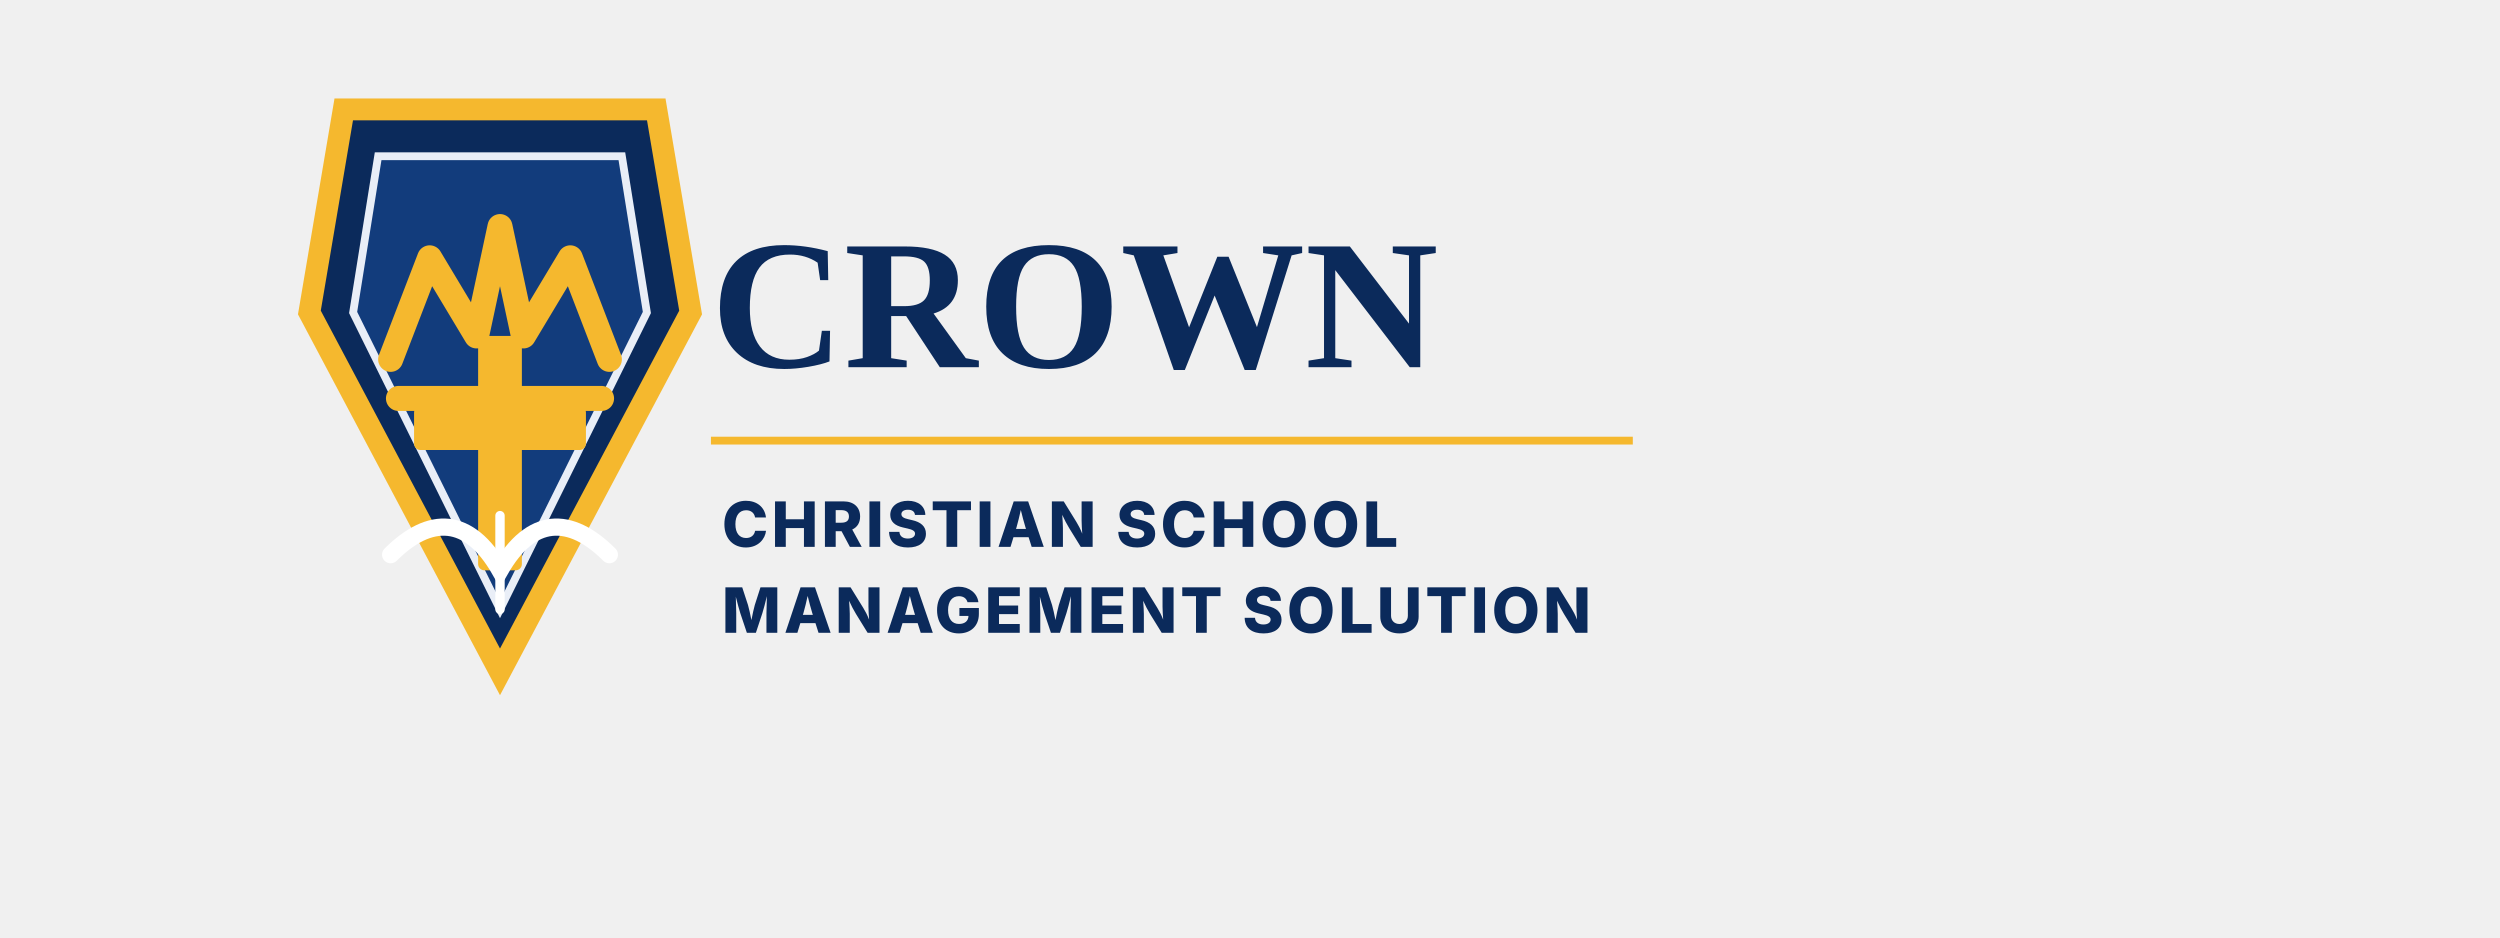
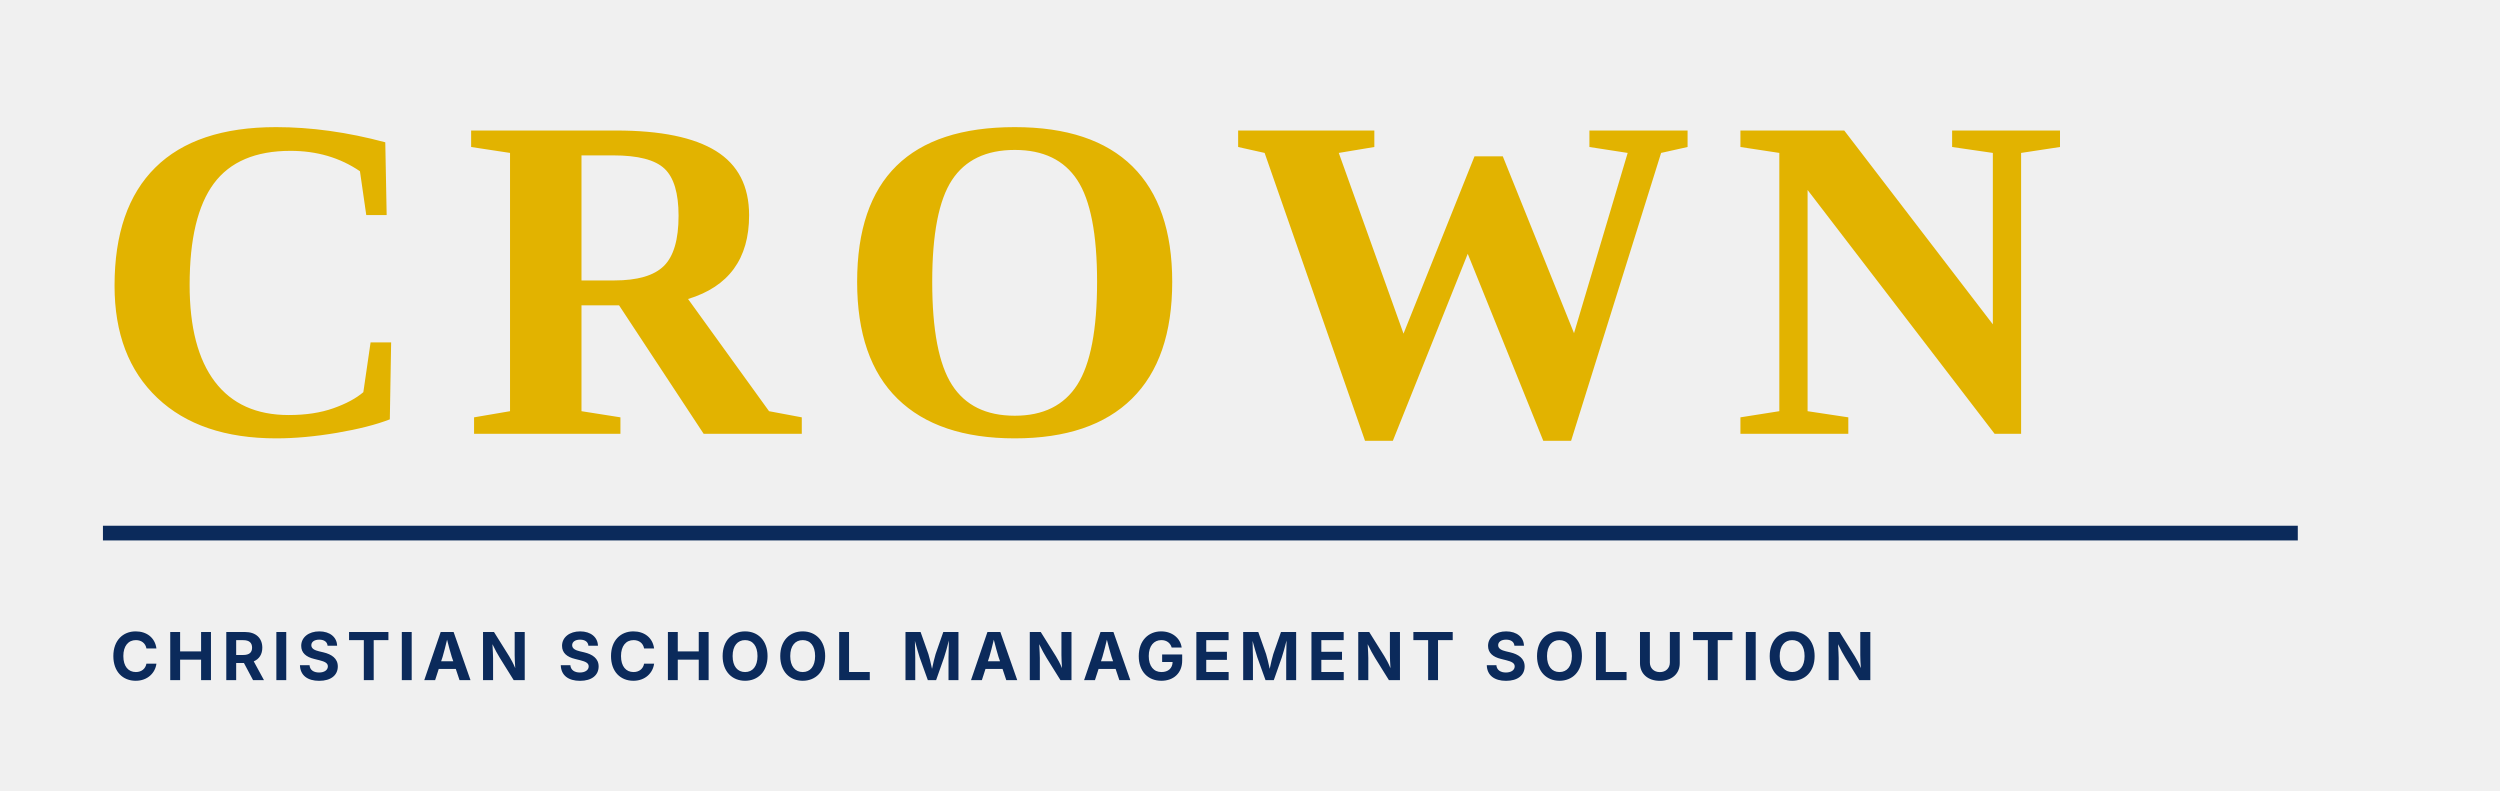
- <svg xmlns="http://www.w3.org/2000/svg" width="1600" height="600" viewBox="0 0 1600 600" fill="none">
-   <rect width="1600" height="600" fill="none" />
-   <g transform="translate(70,70)">
-     <path d="M150 0H350L372 130L250 360L128 130L150 0Z" fill="#0B2A5B" stroke="#F5B82E" stroke-width="14" />
-     <path d="M172 30H328L344 130L250 320L156 130L172 30Z" fill="#123C7C" stroke="#E9EEF7" stroke-width="5" />
-     <path d="M180 160L205 95L235 145L250 75L265 145L295 95L320 160" stroke="#F5B82E" stroke-width="16" stroke-linecap="round" stroke-linejoin="round" />
-     <path d="M185 185H315" stroke="#F5B82E" stroke-width="16" stroke-linecap="round" />
-     <rect x="236" y="145" width="28" height="150" rx="4" fill="#F5B82E" />
-     <rect x="195" y="190" width="110" height="28" rx="4" fill="#F5B82E" />
-     <path d="M180 285C205 260 230 260 250 295C270 260 295 260 320 285" stroke="white" stroke-width="11" stroke-linecap="round" />
-     <path d="M250 260V320" stroke="white" stroke-width="6" stroke-linecap="round" />
-   </g>
-   <text x="455" y="235" font-family="Georgia, 'Times New Roman', serif" font-size="118" font-weight="700" fill="#0B2A5B">CROWN</text>
-   <line x1="455" y1="282" x2="1045" y2="282" stroke="#F5B82E" stroke-width="5" />
-   <text x="462" y="350" font-family="Inter, Arial, sans-serif" font-size="40" font-weight="800" letter-spacing="2" fill="#0B2A5B">CHRISTIAN SCHOOL</text>
-   <text x="462" y="405" font-family="Inter, Arial, sans-serif" font-size="40" font-weight="800" letter-spacing="2" fill="#0B2A5B">MANAGEMENT SOLUTION</text>
+ <svg xmlns="http://www.w3.org/2000/svg" width="680" height="215" viewBox="0 0 680 215" role="img" aria-labelledby="title desc">
+   <text x="25" y="118" font-family="Georgia,Times New Roman,serif" font-size="126" font-weight="700" letter-spacing="10" fill="#E2B300">CROWN</text>
+   <line x1="28" y1="145" x2="625" y2="145" stroke="#0B2A5B" stroke-width="4" />
+   <text x="30" y="185" font-family="Inter,Arial,sans-serif" font-size="18" font-weight="700" letter-spacing="1.8" fill="#0B2A5B">CHRISTIAN SCHOOL MANAGEMENT SOLUTION</text>
</svg>
